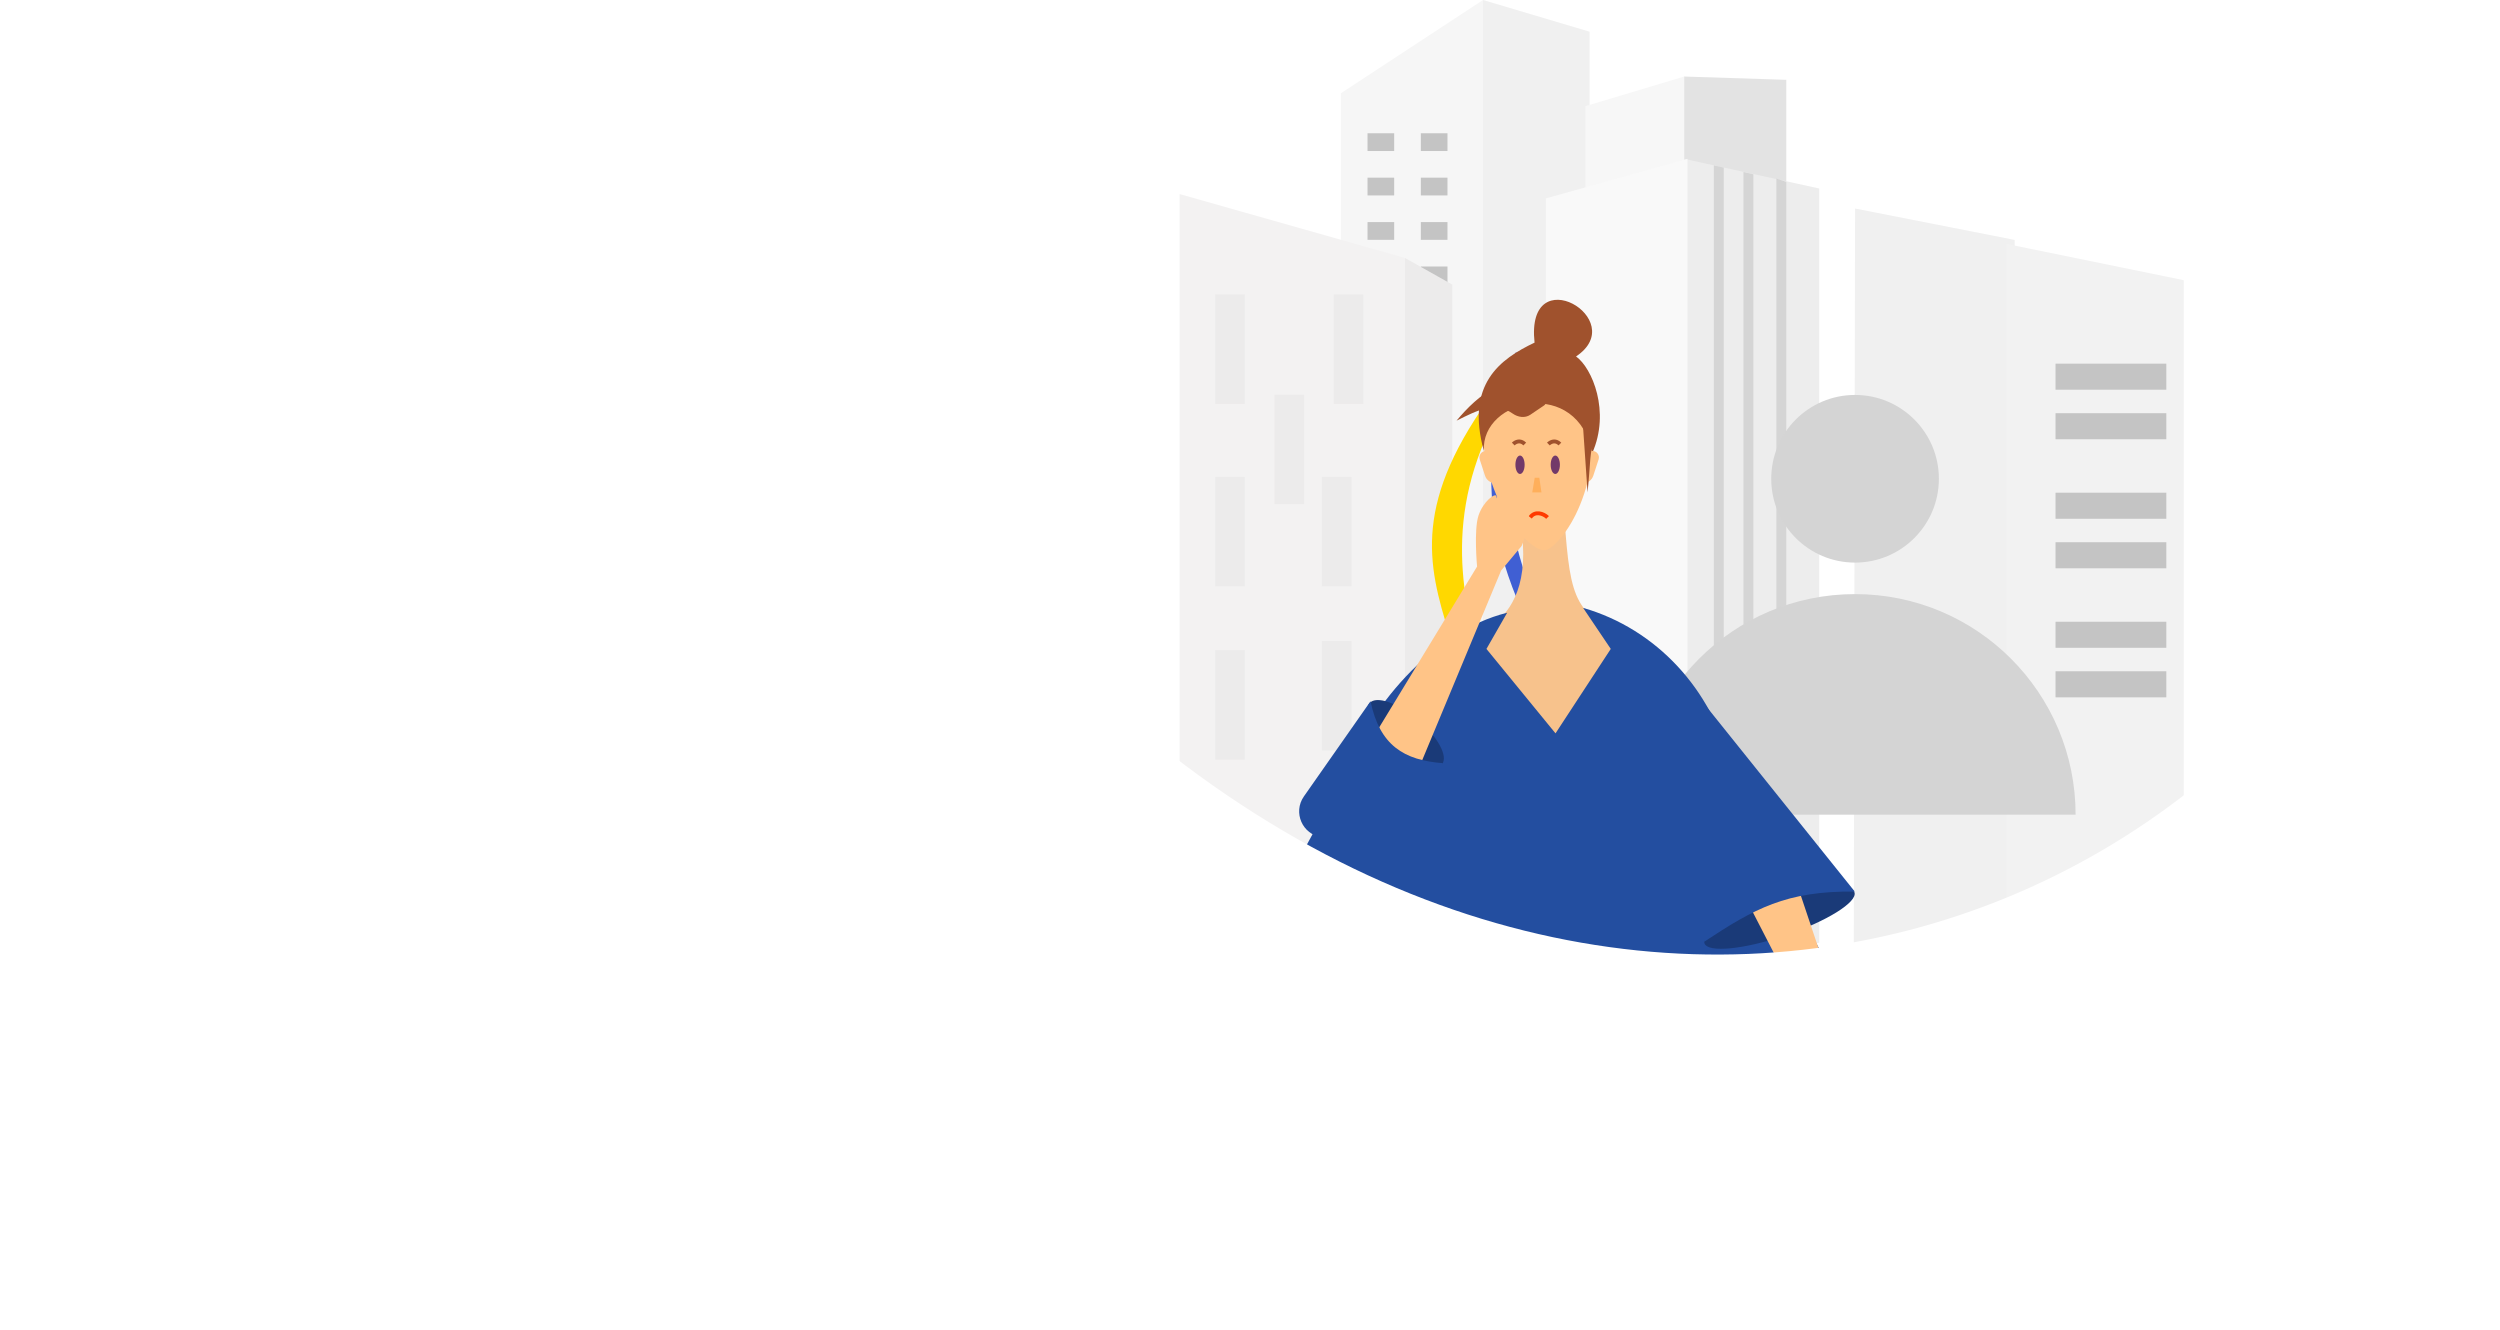
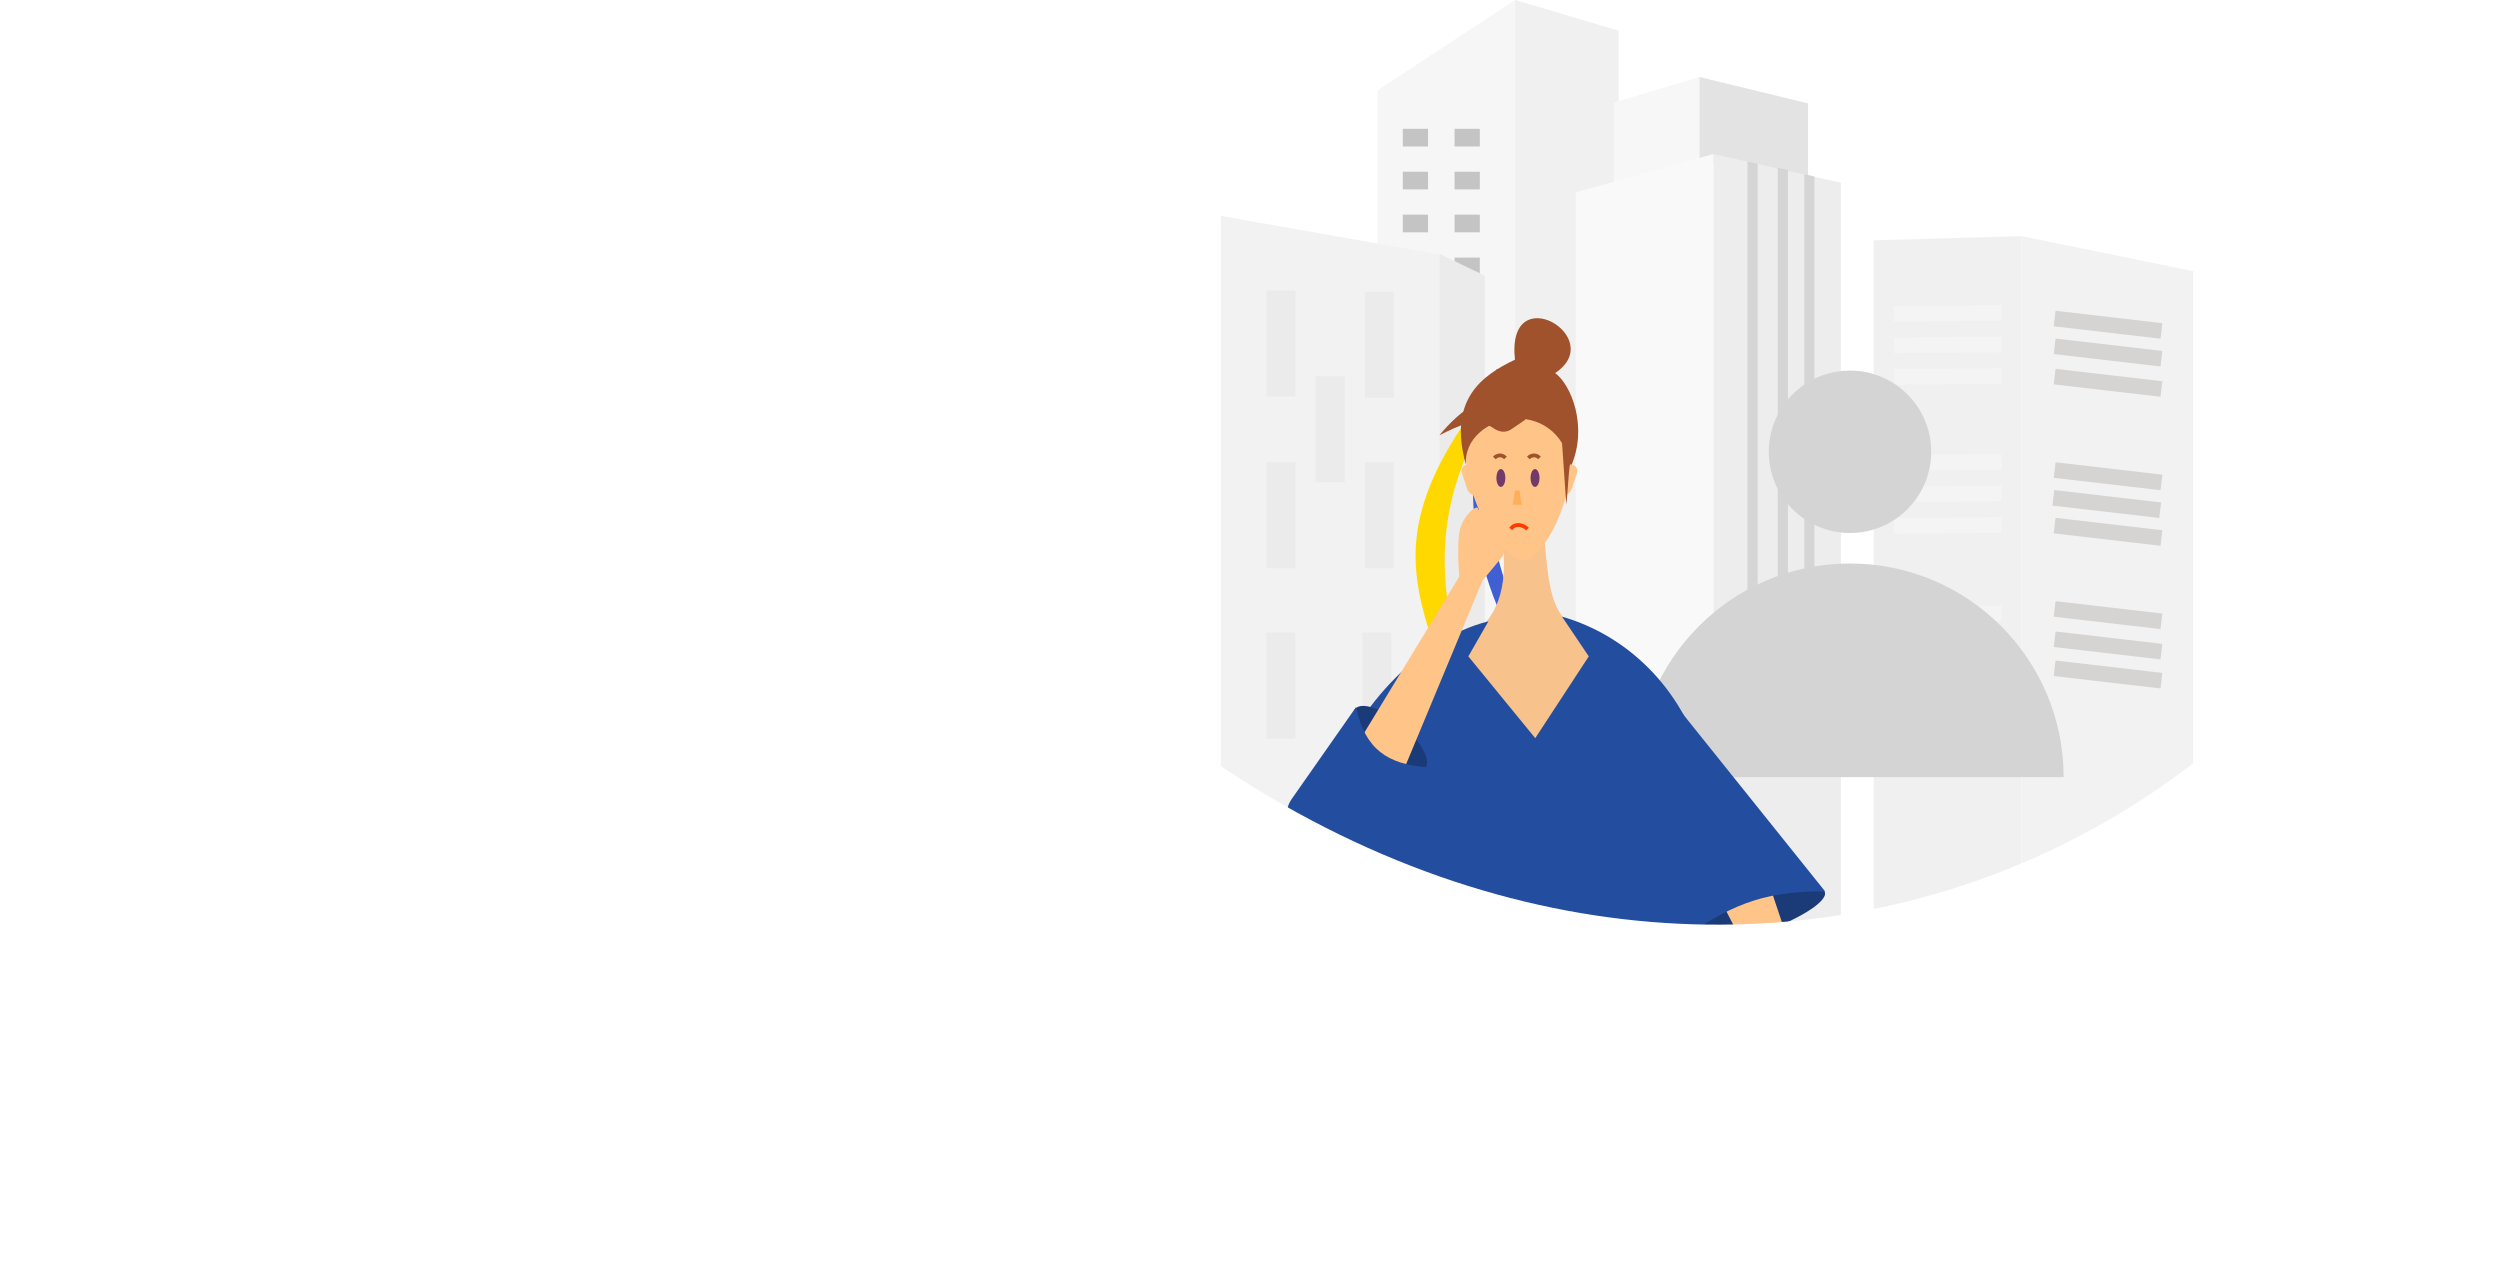
- <svg xmlns="http://www.w3.org/2000/svg" width="1918px" height="1020px" viewBox="0 0 1918 1020" version="1.1">
+ <svg xmlns="http://www.w3.org/2000/svg" width="1980px" height="1020px" viewBox="0 0 1980 1020" version="1.1">
  <defs>
-     <linearGradient x1="25.626%" y1="59.608%" x2="19.473%" y2="42.671%" id="linearGradient-1">
-       <stop stop-color="#FFFFFF" offset="35.454%" />
-       <stop stop-color="#FFFFFF" stop-opacity="0" offset="77.451%" />
+     <linearGradient x1="23.444%" y1="53.381%" x2="20.861%" y2="46.707%" id="linearGradient-1">
+       <stop stop-color="#FFFFFF" offset="0%" />
+       <stop stop-color="#FFFFFF" stop-opacity="0" offset="100%" />
    </linearGradient>
  </defs>
-   <g id="Page-1" stroke="none" stroke-width="1" fill="none" fill-rule="evenodd">
-     <g id="401">
-       <polygon id="Path" fill="#F6F6F6" fill-rule="nonzero" points="1028.72 71.561 1137.77 0 1137.77 521.371 1028.72 521.371" />
-       <polygon id="Path" fill="#F0F0F0" fill-rule="nonzero" points="1137.77 0 1219.55 24.334 1219.55 517.963 1137.77 517.963" />
-       <rect id="Rectangle" fill="#C4C4C4" fill-rule="nonzero" x="1049.17" y="102.23" width="20.446" height="13.631" />
-       <rect id="Rectangle" fill="#C4C4C4" fill-rule="nonzero" x="1090.06" y="102.23" width="20.446" height="13.631" />
-       <rect id="Rectangle" fill="#C4C4C4" fill-rule="nonzero" x="1090.06" y="136.306" width="20.446" height="13.631" />
-       <rect id="Rectangle" fill="#C4C4C4" fill-rule="nonzero" x="1049.17" y="136.306" width="20.446" height="13.631" />
-       <rect id="Rectangle" fill="#C4C4C4" fill-rule="nonzero" x="1049.17" y="170.383" width="20.446" height="13.631" />
-       <rect id="Rectangle" fill="#C4C4C4" fill-rule="nonzero" x="1090.06" y="170.383" width="20.446" height="13.631" />
-       <rect id="Rectangle" fill="#C4C4C4" fill-rule="nonzero" x="1090.06" y="204.459" width="20.446" height="13.631" />
-       <rect id="Rectangle" fill="#C4C4C4" fill-rule="nonzero" x="1049.17" y="204.459" width="20.446" height="13.631" />
-       <rect id="Rectangle" fill="#C4C4C4" fill-rule="nonzero" x="1049.17" y="238.536" width="20.446" height="13.631" />
-       <rect id="Rectangle" fill="#C4C4C4" fill-rule="nonzero" x="1090.06" y="238.536" width="20.446" height="13.631" />
-       <rect id="Rectangle" fill="#C4C4C4" fill-rule="nonzero" x="1090.06" y="272.612" width="20.446" height="13.631" />
-       <rect id="Rectangle" fill="#C4C4C4" fill-rule="nonzero" x="1049.17" y="272.612" width="20.446" height="13.631" />
-       <rect id="Rectangle" fill="#C4C4C4" fill-rule="nonzero" x="1049.17" y="306.689" width="20.446" height="13.631" />
-       <rect id="Rectangle" fill="#C4C4C4" fill-rule="nonzero" x="1090.06" y="306.689" width="20.446" height="13.631" />
-       <rect id="Rectangle" fill="#C4C4C4" fill-rule="nonzero" x="1090.06" y="340.765" width="20.446" height="13.631" />
-       <rect id="Rectangle" fill="#C4C4C4" fill-rule="nonzero" x="1049.17" y="340.765" width="20.446" height="13.631" />
-       <polygon id="Path" fill="#F3F2F2" fill-rule="nonzero" points="905 729.762 905 148.888 1077.81 197.878 1077.81 729.762" />
-       <polygon id="Path" fill="#ECEBEB" fill-rule="nonzero" points="1114.2 218.335 1077.81 197.878 1077.81 729.762 1114.2 712.266" />
-       <rect id="Rectangle" fill="#ECEBEB" fill-rule="nonzero" x="932.286" y="225.872" width="22.739" height="83.982" />
-       <rect id="Rectangle" fill="#ECEBEB" fill-rule="nonzero" x="1023.24" y="225.872" width="22.739" height="83.982" />
-       <rect id="Rectangle" fill="#ECEBEB" fill-rule="nonzero" x="977.764" y="302.855" width="22.739" height="83.982" />
-       <rect id="Rectangle" fill="#ECEBEB" fill-rule="nonzero" x="932.286" y="365.841" width="22.739" height="83.982" />
-       <rect id="Rectangle" fill="#ECEBEB" fill-rule="nonzero" x="1014.15" y="365.841" width="22.739" height="83.982" />
-       <rect id="Rectangle" fill="#ECEBEB" fill-rule="nonzero" x="1014.15" y="491.814" width="22.739" height="83.982" />
-       <rect id="Rectangle" fill="#ECEBEB" fill-rule="nonzero" x="932.286" y="498.812" width="22.739" height="83.982" />
-       <polygon id="Path" fill="#F7F7F7" fill-rule="nonzero" points="1216.32 81.455 1292.11 58.717 1292.11 129.459 1216.32 159.778" />
-       <polygon id="Path" fill="#E3E3E3" fill-rule="nonzero" points="1292.11 126.933 1292.11 58.717 1370.44 61.243 1370.44 152.198" />
-       <polygon id="Path" fill="#EDEDED" fill-rule="nonzero" points="1395.7 723.193 1289.59 753.512 1292.11 121.88 1395.7 144.618" />
-       <polygon id="Path" fill="#F9F9F9" fill-rule="nonzero" points="1186 152.198 1294.64 121.88 1294.64 756.038 1186 728.246" />
-       <polygon id="Path" fill="#C4C4C4" fill-rule="nonzero" opacity="0.6" points="1314.85 528.651 1314.85 126.933 1322.43 128.591 1322.43 528.651" />
-       <polygon id="Path" fill="#C4C4C4" fill-rule="nonzero" opacity="0.6" points="1337.59 528.651 1337.59 131.986 1345.17 133.723 1345.17 528.651" />
-       <polygon id="Path" fill="#C4C4C4" fill-rule="nonzero" opacity="0.6" points="1362.86 528.651 1362.86 137.039 1370.44 139.565 1370.44 528.651" />
-       <polygon id="Path" fill="#F0F0F0" fill-rule="nonzero" points="1545.66 184.079 1423.2 160 1422.13 786.279 1545.66 786.279" />
-       <polygon id="Path" fill="#F2F2F2" fill-rule="nonzero" points="1539.48 783.191 1539.48 187.167 1675.36 214.961 1675.36 783.191" />
-       <path d="M1423.2,455.799 C1329.54,455.799 1254,531.767 1254,625 L1592.4,625 C1592.4,531.767 1516.87,455.799 1423.2,455.799 Z" id="Path" fill="#D4D4D4" fill-rule="nonzero" />
-       <path d="M1423.2,431.627 C1458.72,431.627 1487.51,402.833 1487.51,367.314 C1487.51,331.794 1458.72,303 1423.2,303 C1387.68,303 1358.89,331.794 1358.89,367.314 C1358.89,402.833 1387.68,431.627 1423.2,431.627 Z" id="Path" fill="#D4D4D4" fill-rule="nonzero" />
-       <polygon id="Path" fill="#C4C4C4" fill-rule="nonzero" points="1662 477 1577 477 1577 497 1662 497" />
-       <polygon id="Path" fill="#C4C4C4" fill-rule="nonzero" points="1662 515 1577 515 1577 535 1662 535" />
-       <polygon id="Path" fill="#C4C4C4" fill-rule="nonzero" points="1662 279 1577 279 1577 299 1662 299" />
-       <polygon id="Path" fill="#C4C4C4" fill-rule="nonzero" points="1662 317 1577 317 1577 337 1662 337" />
-       <polygon id="Path" fill="#C4C4C4" fill-rule="nonzero" points="1662 378 1577 378 1577 398 1662 398" />
-       <polygon id="Path" fill="#C4C4C4" fill-rule="nonzero" points="1662 416 1577 416 1577 436 1662 436" />
-       <path d="M1237.85,557.752 C1165.94,458.675 1139.47,399.684 1170.51,275.022 L1162.95,270.257 C1123.88,380.682 1146.05,447.356 1224.54,570.487 L1224.13,554.384 L1237.85,557.752 Z" id="Path" fill="#405FD3" fill-rule="nonzero" />
-       <path d="M1119.32,671.865 C1178.09,473.911 1006.01,457.86 1175.82,263.884 L1182.68,265.568 C1042.28,446.397 1195.84,537.908 1140.88,666.976 L1134.31,652.271 L1119.32,671.865 Z" id="Path" fill="#FFD800" fill-rule="nonzero" />
-       <path d="M1276.32,607.627 L1127.81,602.322 L1112.04,490.748 C1112.04,490.748 1180.85,490.748 1166.7,402.533 L1200.3,398.997 C1204.97,459.729 1207.43,475.598 1257.72,489.009 C1275.02,517.024 1282.73,541.956 1276.32,607.627 Z" id="Path" fill="#F7C28C" fill-rule="nonzero" />
-       <path d="M1184.1,422 C1172.9,422.34 1129.65,378.943 1138.81,307.595 L1221.51,307.595 C1230.23,385.525 1191.37,423.947 1184.65,422.084 C1184.46,422.032 1184.3,421.994 1184.1,422 Z" id="Path" fill="#FFC487" fill-rule="nonzero" />
-       <path d="M1187.92,340.652 C1189.55,339.055 1193.22,337.116 1196.76,340.652" id="Path" stroke="#A0522D" stroke-width="3" />
-       <path d="M1160.97,340.652 C1162.6,339.055 1166.27,337.116 1169.81,340.652" id="Path" stroke="#A0522D" stroke-width="3" />
-       <path d="M1187.29,397 C1184.14,393.854 1177.51,391.696 1173.97,397" id="Path" stroke="#FF3A00" stroke-width="3" />
-       <ellipse id="Oval" fill="#723969" fill-rule="nonzero" cx="1193.22" cy="356.564" rx="3.536" ry="7.072" />
-       <ellipse id="Oval" fill="#723969" fill-rule="nonzero" cx="1166.16" cy="356.564" rx="3.536" ry="7.072" />
-       <polygon id="Path" fill="#FFAF5B" fill-rule="nonzero" points="1175.54 377.781 1177.43 366.5 1180.97 366.5 1182.62 377.781" />
-       <path d="M1138.42,345.956 C1136.11,305.291 1210.91,289.379 1221.51,347.724 C1235.66,315.899 1221.51,282.307 1209.14,273.466 C1251.57,245.178 1170.24,197.44 1177.31,262.858 C1150.79,275.494 1124.27,294.683 1138.42,345.956 Z" id="Path" fill="#A0522D" fill-rule="nonzero" />
-       <path d="M1117.45,322.744 C1133.99,302.879 1158.05,282.745 1180.55,301.407 C1181.72,302.381 1182.76,303.524 1183.71,304.717 L1185.29,306.699 C1186.38,308.067 1186.07,310.073 1184.62,311.054 L1174.06,318.202 C1169.99,320.959 1164.62,320.158 1160.59,317.333 C1146.93,307.75 1134.02,314.507 1117.45,322.744 Z" id="Path" fill="#A0522D" fill-rule="nonzero" />
-       <path d="M1140,345.956 L1141.19,345.956 L1147.25,370.709 C1143.64,370.709 1140.43,368.383 1139.31,364.946 L1135.25,352.508 C1134.19,349.276 1136.6,345.956 1140,345.956 Z" id="Path" fill="#FFC487" fill-rule="nonzero" />
-       <path d="M1221.69,345.956 L1220.5,345.956 L1214.44,370.709 C1218.06,370.709 1221.26,368.383 1222.38,364.946 L1226.45,352.508 C1227.5,349.276 1225.09,345.956 1221.69,345.956 Z" id="Path" fill="#FFC487" fill-rule="nonzero" />
-       <path d="M1217.98,377.781 L1214.44,326.508 L1223.28,340.652 C1219.69,341.801 1220.16,357.57 1217.98,377.781 Z" id="Path" fill="#A0522D" fill-rule="nonzero" />
-       <path d="M1156.3,470.08 L1140.4,497.846 L1193.39,562.633 L1235.78,497.846 L1214.58,466.377 C1270.84,482.542 1313.49,529.099 1327.54,586.875 L1327.62,586.697 L1328.03,588.93 C1329.25,594.257 1330.24,599.677 1330.97,605.174 L1414.47,763.5 L967.469,712.5 L1027.97,601.5 C1048.92,542.825 1098.98,484.382 1156.3,470.08 Z" id="Path" fill="#234EA0" fill-rule="nonzero" />
-       <ellipse id="Oval" fill="#1A3A78" fill-rule="nonzero" transform="translate(1078.47, 562.939) scale(-1, 1) rotate(-40.17253) translate(-1078.47, -562.939) " cx="1078.47" cy="562.939" rx="36.368" ry="14.22" />
-       <path d="M1133.21,434.648 L1036.97,592.818 C1043.24,614.662 1052.82,620.268 1076.9,617.38 L1151.66,437.725 L1167.42,418.826 L1172.57,405.375 C1172.57,405.375 1175.7,399.056 1173.9,397.096 C1172.71,395.807 1171.53,394.699 1169.93,395.418 L1164.21,401.702 C1164.21,401.702 1167.65,390.164 1169.07,386.423 C1170.49,382.682 1164.78,377.361 1163.42,380.946 C1162.06,384.531 1159.36,391.605 1159.36,391.605 C1159.36,391.605 1160.96,387.427 1162.73,382.751 C1164.51,378.075 1157.71,375.826 1155.54,381.541 C1153.37,387.256 1152.5,389.003 1152.5,389.003 C1152.5,389.003 1154.8,383.498 1155.83,380.796 C1156.85,378.094 1149.89,377.629 1148.06,382.462 C1146.23,387.294 1144.34,389.829 1144.34,389.829 C1144.34,389.829 1148.95,383.509 1148.1,380.644 C1147.24,377.779 1137.79,384.699 1134.22,395.8 C1130.66,406.901 1133.21,434.648 1133.21,434.648 Z" id="Path" fill="#FFC487" fill-rule="nonzero" />
-       <path d="M1081.69,651.447 L1014.05,642.312 C999.203,640.307 991.751,623.293 1000.34,611.021 L1051.47,538 C1058.51,571.836 1077.06,583.256 1106.97,585.5 L1081.69,651.447 Z" id="Path" fill="#234EA0" fill-rule="nonzero" />
-       <ellipse id="Oval" fill="#1A3A78" fill-rule="nonzero" transform="translate(1365.21, 704.155) scale(-1, 1) rotate(18.79614) translate(-1365.21, -704.155) " cx="1365.21" cy="704.155" rx="60.769" ry="14.22" />
-       <path d="M1424.28,814.352 L1365.41,638.81 C1344.67,629.518 1334.2,633.235 1320.89,653.504 L1410.04,826.471 L1414.33,850.7 L1421.29,863.307 C1421.29,863.307 1424.1,869.777 1426.76,869.66 C1428.51,869.583 1430.12,869.395 1430.6,867.71 L1429.49,859.285 C1429.49,859.285 1436.09,869.357 1438.03,872.854 C1439.98,876.35 1447.73,875.413 1445.86,872.062 C1444,868.711 1440.33,862.084 1440.33,862.084 C1440.33,862.084 1442.49,866.003 1444.93,870.374 C1447.36,874.745 1453.46,870.996 1450.49,865.654 C1447.52,860.312 1446.75,858.518 1446.75,858.518 C1446.75,858.518 1449.47,863.828 1450.87,866.353 C1452.28,868.879 1457.12,863.86 1454.61,859.343 C1452.09,854.826 1451.37,851.747 1451.37,851.747 C1451.37,851.747 1453.23,859.352 1455.97,860.542 C1458.72,861.733 1459.51,850.051 1453.33,840.168 C1447.14,830.285 1424.28,814.352 1424.28,814.352 Z" id="Path" fill="#FFC487" fill-rule="nonzero" />
-       <path d="M1422.97,684 L1297.47,527.5 L1307.47,722.5 C1345.76,697.203 1370.37,683.404 1422.97,684 Z" id="Path" fill="#234EA0" fill-rule="nonzero" />
-       <path d="M867.157,553.5 C517.613,256.301 57.698,428.36 0,624.592 L0,1020 L1918,1020 L1918,160 C1867.22,662.5 1314.67,934 867.157,553.5 Z" id="Path" fill="url(#linearGradient-1)" fill-rule="nonzero" />
+   <g id="401" stroke="none" stroke-width="1" fill="none" fill-rule="evenodd">
+     <g id="Group" transform="translate(967, 0)" fill-rule="nonzero">
+       <g>
+         <polygon id="Path" fill="#F6F6F6" points="124 71.566 233 0 233 518 124 518" />
+         <polygon id="Path" fill="#F0F0F0" points="233 0 315 24.336 315 518 233 518" />
+         <rect id="Rectangle" fill="#C4C4C4" x="144" y="102" width="20" height="14" />
+         <rect id="Rectangle" fill="#C4C4C4" x="185" y="102" width="20" height="14" />
+         <rect id="Rectangle" fill="#C4C4C4" x="185" y="136" width="20" height="14" />
+         <rect id="Rectangle" fill="#C4C4C4" x="144" y="136" width="20" height="14" />
+         <rect id="Rectangle" fill="#C4C4C4" x="144" y="170" width="20" height="14" />
+         <rect id="Rectangle" fill="#C4C4C4" x="185" y="170" width="20" height="14" />
+         <rect id="Rectangle" fill="#C4C4C4" x="185" y="204" width="20" height="14" />
+         <rect id="Rectangle" fill="#C4C4C4" x="144" y="204" width="20" height="14" />
+         <rect id="Rectangle" fill="#C4C4C4" x="144" y="238" width="20" height="14" />
+         <rect id="Rectangle" fill="#C4C4C4" x="185" y="238" width="20" height="14" />
+         <rect id="Rectangle" fill="#C4C4C4" x="185" y="272" width="20" height="14" />
+         <rect id="Rectangle" fill="#C4C4C4" x="144" y="272" width="20" height="14" />
+         <rect id="Rectangle" fill="#C4C4C4" x="144" y="307" width="20" height="14" />
+         <rect id="Rectangle" fill="#C4C4C4" x="185" y="307" width="20" height="14" />
+         <rect id="Rectangle" fill="#C4C4C4" x="185" y="341" width="20" height="14" />
+         <rect id="Rectangle" fill="#C4C4C4" x="144" y="341" width="20" height="14" />
+         <polygon id="Path" fill="#F3F2F2" points="0 730 0 171 173 201.557 173 730" />
+         <rect id="Rectangle" fill="#ECEBEB" x="114" y="231" width="23" height="84" />
+         <polygon id="Path" fill="#ECEBEB" points="209 218.381 173 201 173 730 209 712.497" />
+         <rect id="Rectangle" fill="#ECEBEB" x="36" y="230" width="23" height="84" />
+         <rect id="Rectangle" fill="#ECEBEB" x="75" y="298" width="23" height="84" />
+         <rect id="Rectangle" fill="#ECEBEB" x="36" y="366" width="23" height="84" />
+         <rect id="Rectangle" fill="#ECEBEB" x="114" y="366" width="23" height="84" />
+         <rect id="Rectangle" fill="#ECEBEB" x="112" y="501" width="23" height="84" />
+         <rect id="Rectangle" fill="#ECEBEB" x="36" y="501" width="23" height="84" />
+         <polygon id="Path" fill="#F7F7F7" points="311 81.308 379 61 379 132.078 311 160" />
+         <polygon id="Path" fill="#E3E3E3" points="379 126.955 379 61 465 81.882 465 149" />
+         <polygon id="Path" fill="#EDEDED" points="491 756 390 753.991 390 122 491 144.752" />
+         <polygon id="Path" fill="#F9F9F9" points="281 152.311 390 122 390 756 281 728.215" />
+         <polygon id="Path" fill="#C4C4C4" opacity="0.6" points="417 530 417 128 425 129.716 425 530" />
+         <polygon id="Path" fill="#C4C4C4" opacity="0.6" points="441 530 441 133.002 449 134.703 449 530" />
+         <polygon id="Path" fill="#C4C4C4" opacity="0.6" points="462 530 462 138 470 139.714 470 530" />
+         <polygon id="Path" fill="#F0F0F0" points="634 187 517 190.35 517 786 634 786" />
+         <polygon id="Path" fill="#F2F2F2" points="634 783 634 187 770 214.793 770 783" />
+         <rect id="Rectangle" fill="#D5D4D2" transform="translate(702.57, 257.1916) rotate(6.62265) translate(-702.57, -257.1916) " x="660" y="251" width="85.14" height="12.383" />
+         <rect id="Rectangle" fill="#D5D4D2" transform="translate(702.57, 279.1916) rotate(6.62265) translate(-702.57, -279.1916) " x="660" y="273" width="85.14" height="12.383" />
+         <rect id="Rectangle" fill="#D5D4D2" transform="translate(702.57, 303.1916) rotate(6.62265) translate(-702.57, -303.1916) " x="660" y="297" width="85.14" height="12.383" />
+         <rect id="Rectangle" fill="#D5D4D2" transform="translate(702.57, 377.1916) rotate(6.62265) translate(-702.57, -377.1916) " x="660" y="371" width="85.14" height="12.383" />
+         <rect id="Rectangle" fill="#D5D4D2" transform="translate(701.57, 399.1916) rotate(6.62265) translate(-701.57, -399.1916) " x="659" y="393" width="85.14" height="12.383" />
+         <rect id="Rectangle" fill="#D5D4D2" transform="translate(702.57, 421.1916) rotate(6.62265) translate(-702.57, -421.1916) " x="660" y="415" width="85.14" height="12.383" />
+         <rect id="Rectangle" fill="#D5D4D2" transform="translate(702.57, 487.1916) rotate(6.62265) translate(-702.57, -487.1916) " x="660" y="481" width="85.14" height="12.383" />
+         <rect id="Rectangle" fill="#D5D4D2" transform="translate(702.57, 511.1916) rotate(6.62265) translate(-702.57, -511.1916) " x="660" y="505" width="85.14" height="12.383" />
+         <rect id="Rectangle" fill="#D5D4D2" transform="translate(702.57, 534.1916) rotate(6.62265) translate(-702.57, -534.1916) " x="660" y="528" width="85.14" height="12.383" />
+         <rect id="Rectangle" fill="#F4F4F4" transform="translate(575.57, 486.1916) rotate(-0.449978) translate(-575.57, -486.1916) " x="533" y="480" width="85.14" height="12.383" />
+         <rect id="Rectangle" fill="#F4F4F4" transform="translate(575.57, 511.1916) rotate(-0.449978) translate(-575.57, -511.1916) " x="533" y="505" width="85.14" height="12.383" />
+         <rect id="Rectangle" fill="#F4F4F4" transform="translate(575.57, 536.1916) rotate(-0.449978) translate(-575.57, -536.1916) " x="533" y="530" width="85.14" height="12.383" />
+         <rect id="Rectangle" fill="#F4F4F4" transform="translate(575.57, 366.1916) rotate(-0.449978) translate(-575.57, -366.1916) " x="533" y="360" width="85.14" height="12.383" />
+         <rect id="Rectangle" fill="#F4F4F4" transform="translate(575.57, 391.1916) rotate(-0.449978) translate(-575.57, -391.1916) " x="533" y="385" width="85.14" height="12.383" />
+         <rect id="Rectangle" fill="#F4F4F4" transform="translate(575.57, 416.1916) rotate(-0.449978) translate(-575.57, -416.1916) " x="533" y="410" width="85.14" height="12.383" />
+         <rect id="Rectangle" fill="#F4F4F4" transform="translate(575.57, 248.1916) rotate(-0.449978) translate(-575.57, -248.1916) " x="533" y="242" width="85.14" height="12.383" />
+         <rect id="Rectangle" fill="#F4F4F4" transform="translate(575.57, 273.1916) rotate(-0.449978) translate(-575.57, -273.1916) " x="533" y="267" width="85.14" height="12.383" />
+         <rect id="Rectangle" fill="#F4F4F4" transform="translate(575.57, 298.1916) rotate(-0.449978) translate(-575.57, -298.1916) " x="533" y="292" width="85.14" height="12.383" />
+       </g>
+     </g>
+     <g id="Group" transform="translate(1296, 293.5)" fill="#D4D4D4" fill-rule="nonzero">
+       <g id="Path">
+         <path d="M169.2,152.799 C75.54,152.799 -2.27373675e-13,228.767 -2.27373675e-13,322 L338.4,322 C338.4,228.767 262.87,152.799 169.2,152.799 Z" />
+         <path d="M169.2,128.627 C204.72,128.627 233.51,99.833 233.51,64.314 C233.51,28.794 204.72,-2.84217094e-14 169.2,-2.84217094e-14 C133.68,-2.84217094e-14 104.89,28.794 104.89,64.314 C104.89,99.833 133.68,128.627 169.2,128.627 Z" />
+       </g>
+     </g>
+     <g id="Group" transform="translate(990, 252)">
+       <path d="M270.381,327.752 C198.471,228.675 172.001,169.684 203.041,45.022 L195.481,40.257 C156.411,150.682 178.581,217.356 257.071,340.487 L256.661,324.384 L270.381,327.752 Z" id="Path" fill="#405FD3" fill-rule="nonzero" />
+       <path d="M151.851,441.865 C210.621,243.911 38.541,227.86 208.351,33.884 L215.211,35.568 C74.811,216.397 228.371,307.908 173.411,436.976 L166.841,422.271 L151.851,441.865 Z" id="Path" fill="#FFD800" fill-rule="nonzero" />
+       <path d="M308.851,377.627 L160.341,372.322 L144.571,260.748 C144.571,260.748 213.381,260.748 199.231,172.533 L232.831,168.997 C237.501,229.729 239.961,245.598 290.251,259.009 C307.541,287.024 315.261,311.956 308.851,377.627 Z" id="Path" fill="#F7C28C" fill-rule="nonzero" />
+       <path d="M216.631,192 C205.431,192.34 162.181,148.943 171.351,77.595 L254.041,77.595 C262.761,155.525 223.901,193.947 217.181,192.084 C216.991,192.032 216.831,191.994 216.631,192 Z" id="Path" fill="#FFC487" fill-rule="nonzero" />
+       <path d="M220.451,110.652 C222.081,109.055 225.751,107.116 229.291,110.652" id="Path" stroke="#A0522D" stroke-width="3" />
+       <path d="M193.501,110.652 C195.131,109.055 198.801,107.116 202.341,110.652" id="Path" stroke="#A0522D" stroke-width="3" />
+       <path d="M219.821,167 C216.671,163.854 210.031,161.696 206.501,167" id="Path" stroke="#FF3A00" stroke-width="3" />
+       <ellipse id="Oval" fill="#723969" fill-rule="nonzero" cx="225.751" cy="126.564" rx="3.536" ry="7.072" />
+       <ellipse id="Oval" fill="#723969" fill-rule="nonzero" cx="198.691" cy="126.564" rx="3.536" ry="7.072" />
+       <polygon id="Path" fill="#FFAF5B" fill-rule="nonzero" points="208.071 147.781 209.961 136.5 213.501 136.5 215.151 147.781" />
+       <path d="M170.951,115.956 C168.641,75.291 243.441,59.379 254.041,117.724 C268.191,85.899 254.041,52.307 241.671,43.466 C284.101,15.178 202.771,-32.56 209.841,32.858 C183.321,45.494 156.801,64.683 170.951,115.956 Z" id="Path" fill="#A0522D" fill-rule="nonzero" />
+       <path d="M149.981,92.744 C166.521,72.879 190.581,52.745 213.081,71.407 C214.251,72.381 215.291,73.524 216.241,74.717 L217.821,76.699 C218.911,78.067 218.601,80.073 217.151,81.054 L206.591,88.202 C202.521,90.959 197.151,90.158 193.121,87.333 C179.461,77.75 166.551,84.507 149.981,92.744 Z" id="Path" fill="#A0522D" fill-rule="nonzero" />
+       <path d="M172.531,115.956 L173.721,115.956 L179.781,140.709 C176.171,140.709 172.961,138.383 171.841,134.946 L167.781,122.508 C166.721,119.276 169.131,115.956 172.531,115.956 Z" id="Path" fill="#FFC487" fill-rule="nonzero" />
+       <path d="M254.221,115.956 L253.031,115.956 L246.971,140.709 C250.591,140.709 253.791,138.383 254.911,134.946 L258.981,122.508 C260.031,119.276 257.621,115.956 254.221,115.956 Z" id="Path" fill="#FFC487" fill-rule="nonzero" />
+       <path d="M250.511,147.781 L246.971,96.508 L255.811,110.652 C252.221,111.801 252.691,127.57 250.511,147.781 Z" id="Path" fill="#A0522D" fill-rule="nonzero" />
+       <path d="M188.831,240.08 L172.931,267.846 L225.921,332.633 L268.311,267.846 L247.111,236.377 C303.371,252.542 346.021,299.099 360.071,356.875 L360.151,356.697 L360.561,358.93 C361.781,364.257 362.771,369.677 363.501,375.174 L447.001,533.5 L0,482.5 L60.501,371.5 C81.451,312.825 131.511,254.382 188.831,240.08 Z" id="Path" fill="#234EA0" fill-rule="nonzero" />
+       <ellipse id="Oval" fill="#1A3A78" fill-rule="nonzero" transform="translate(111.001, 332.939) scale(-1, 1) rotate(-40.17253) translate(-111.001, -332.939) " cx="111.001" cy="332.939" rx="36.368" ry="14.22" />
+       <path d="M165.741,204.648 L69.501,362.818 C75.771,384.662 85.351,390.268 109.431,387.38 L184.191,207.725 L199.951,188.826 L205.101,175.375 C205.101,175.375 208.231,169.056 206.431,167.096 C205.241,165.807 204.061,164.699 202.461,165.418 L196.741,171.702 C196.741,171.702 200.181,160.164 201.601,156.423 C203.021,152.682 197.311,147.361 195.951,150.946 C194.591,154.531 191.891,161.605 191.891,161.605 C191.891,161.605 193.491,157.427 195.261,152.751 C197.041,148.075 190.241,145.826 188.071,151.541 C185.901,157.256 185.031,159.003 185.031,159.003 C185.031,159.003 187.331,153.498 188.361,150.796 C189.381,148.094 182.421,147.629 180.591,152.462 C178.761,157.294 176.871,159.829 176.871,159.829 C176.871,159.829 181.481,153.509 180.631,150.644 C179.771,147.779 170.321,154.699 166.751,165.8 C163.191,176.901 165.741,204.648 165.741,204.648 Z" id="Path" fill="#FFC487" fill-rule="nonzero" />
+       <path d="M114.221,421.447 L46.581,412.312 C31.734,410.307 24.281,393.293 32.871,381.021 L84.001,308 C91.041,341.836 109.591,353.256 139.501,355.5 L114.221,421.447 Z" id="Path" fill="#234EA0" fill-rule="nonzero" />
+       <ellipse id="Oval" fill="#1A3A78" fill-rule="nonzero" transform="translate(397.741, 474.155) scale(-1, 1) rotate(18.79614) translate(-397.741, -474.155) " cx="397.741" cy="474.155" rx="60.769" ry="14.22" />
+       <path d="M456.811,584.352 L397.941,408.81 C377.201,399.518 366.731,403.235 353.421,423.504 L442.571,596.471 L446.861,620.7 L453.821,633.307 C453.821,633.307 456.631,639.777 459.291,639.66 C461.041,639.583 462.651,639.395 463.131,637.71 L462.021,629.285 C462.021,629.285 468.621,639.357 470.561,642.854 C472.511,646.35 480.261,645.413 478.391,642.062 C476.531,638.711 472.861,632.084 472.861,632.084 C472.861,632.084 475.021,636.003 477.461,640.374 C479.891,644.745 485.991,640.996 483.021,635.654 C480.051,630.312 479.281,628.518 479.281,628.518 C479.281,628.518 482.001,633.828 483.401,636.353 C484.811,638.879 489.651,633.86 487.141,629.343 C484.621,624.826 483.901,621.747 483.901,621.747 C483.901,621.747 485.761,629.352 488.501,630.542 C491.251,631.733 492.041,620.051 485.861,610.168 C479.671,600.285 456.811,584.352 456.811,584.352 Z" id="Path" fill="#FFC487" fill-rule="nonzero" />
+       <path d="M455.501,454 L330.001,297.5 L340.001,492.5 C378.291,467.203 402.901,453.404 455.501,454 Z" id="Path" fill="#234EA0" fill-rule="nonzero" />
+     </g>
+     <g id="Group" transform="translate(0, 160)" fill="url(#linearGradient-1)" fill-rule="nonzero">
+       <g id="Path">
+         <path d="M895.188,393.5 C534.345,96.301 59.563,268.36 0,464.592 L0,860 L1980,860 L1980,0 C1927.579,502.5 1357.167,774 895.188,393.5 Z" />
+       </g>
    </g>
  </g>
</svg>
